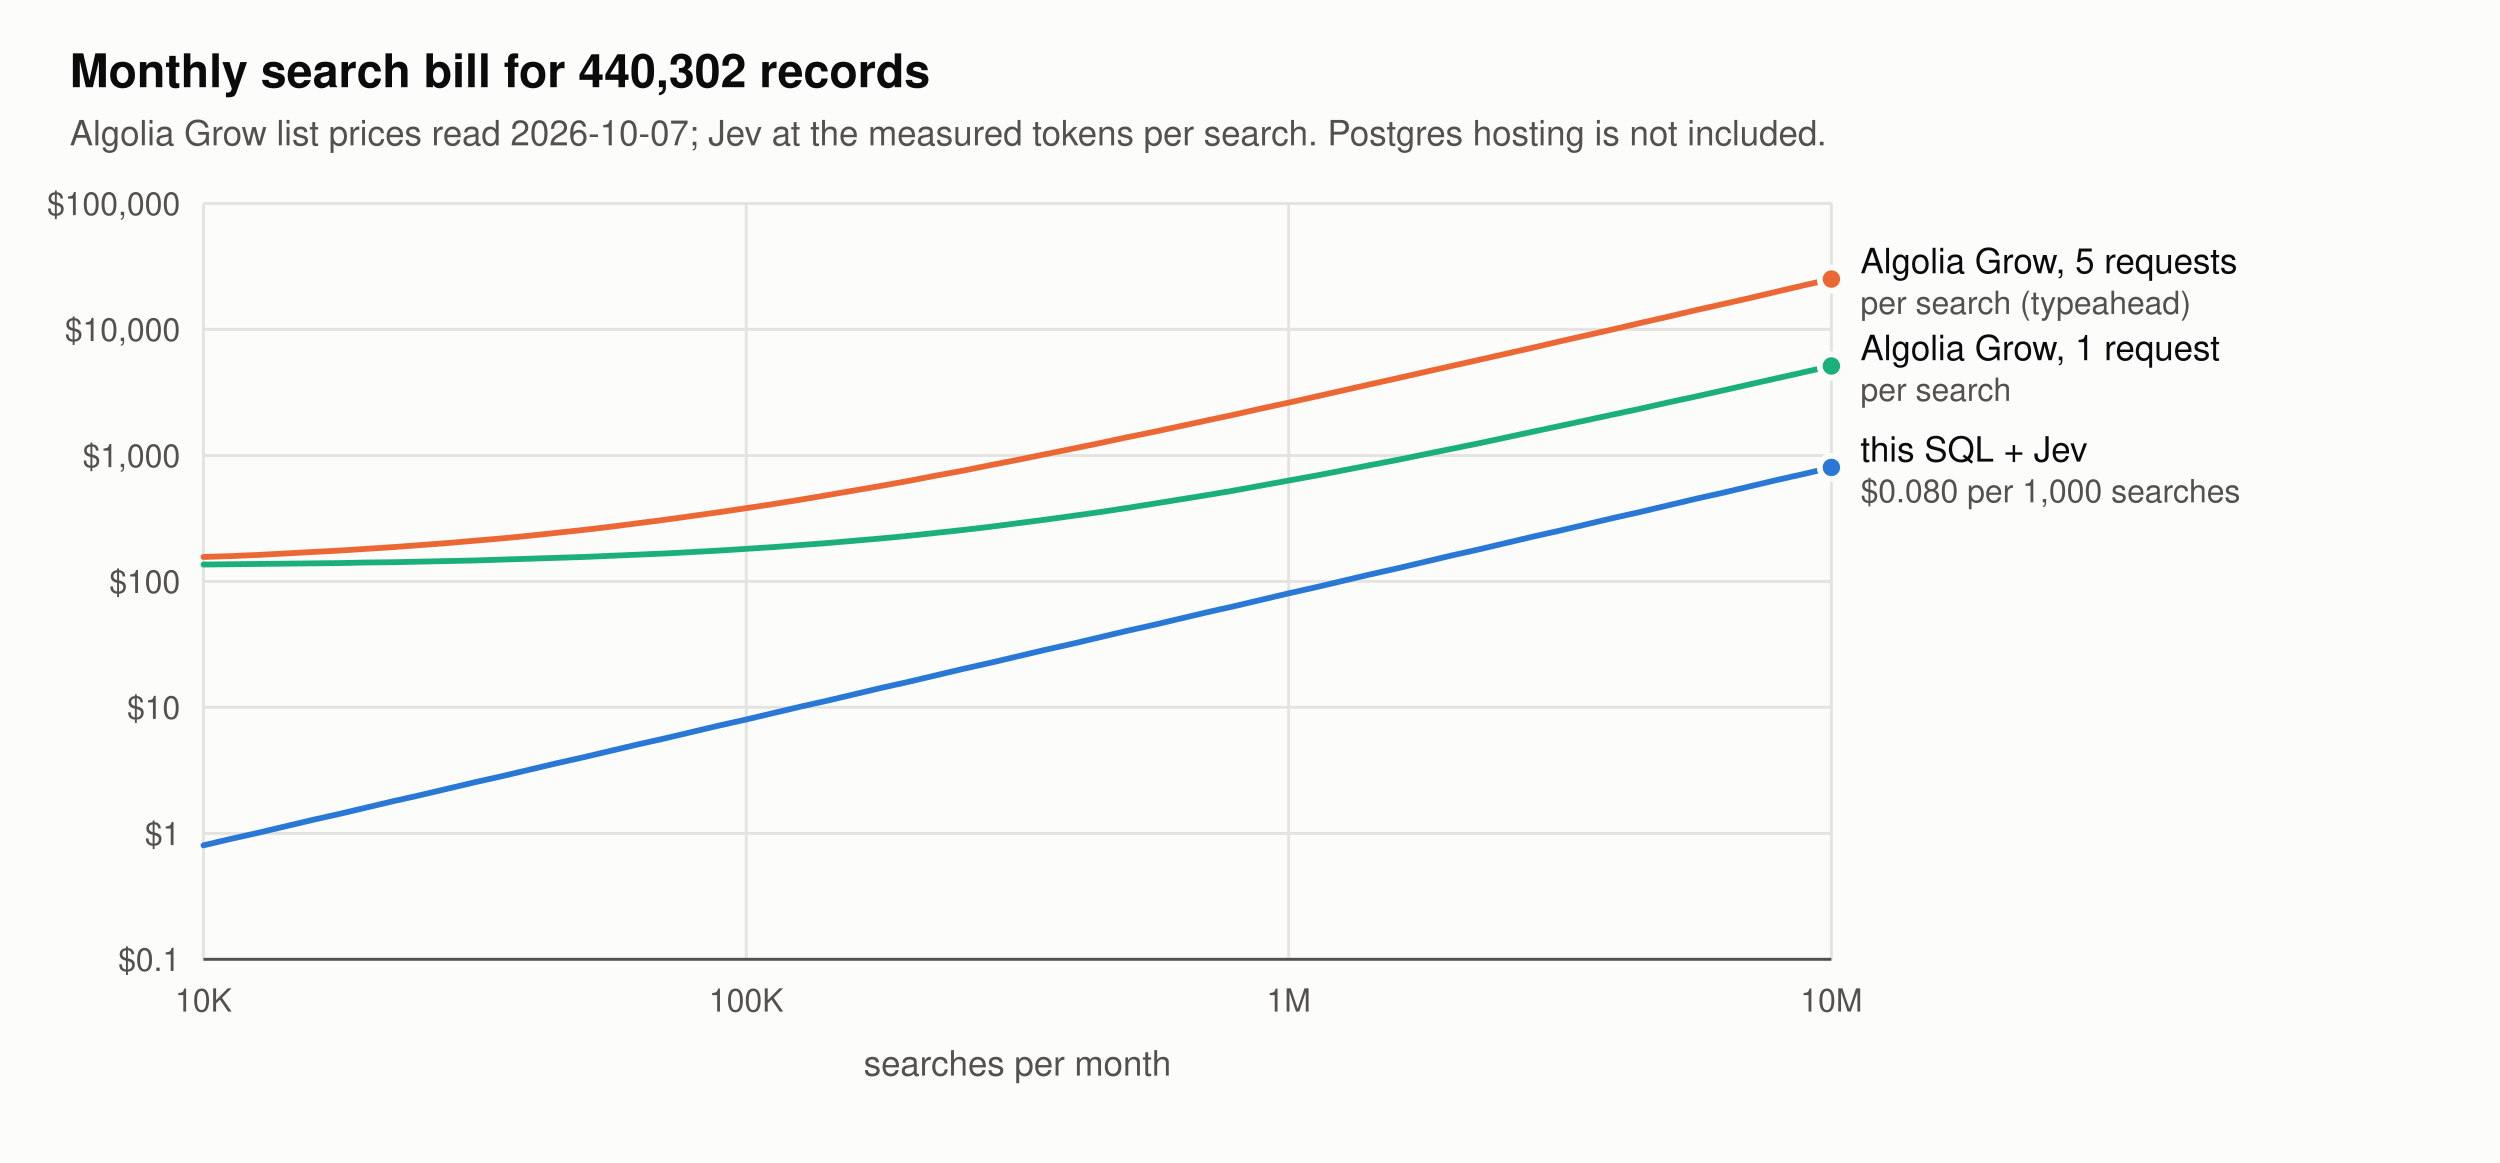
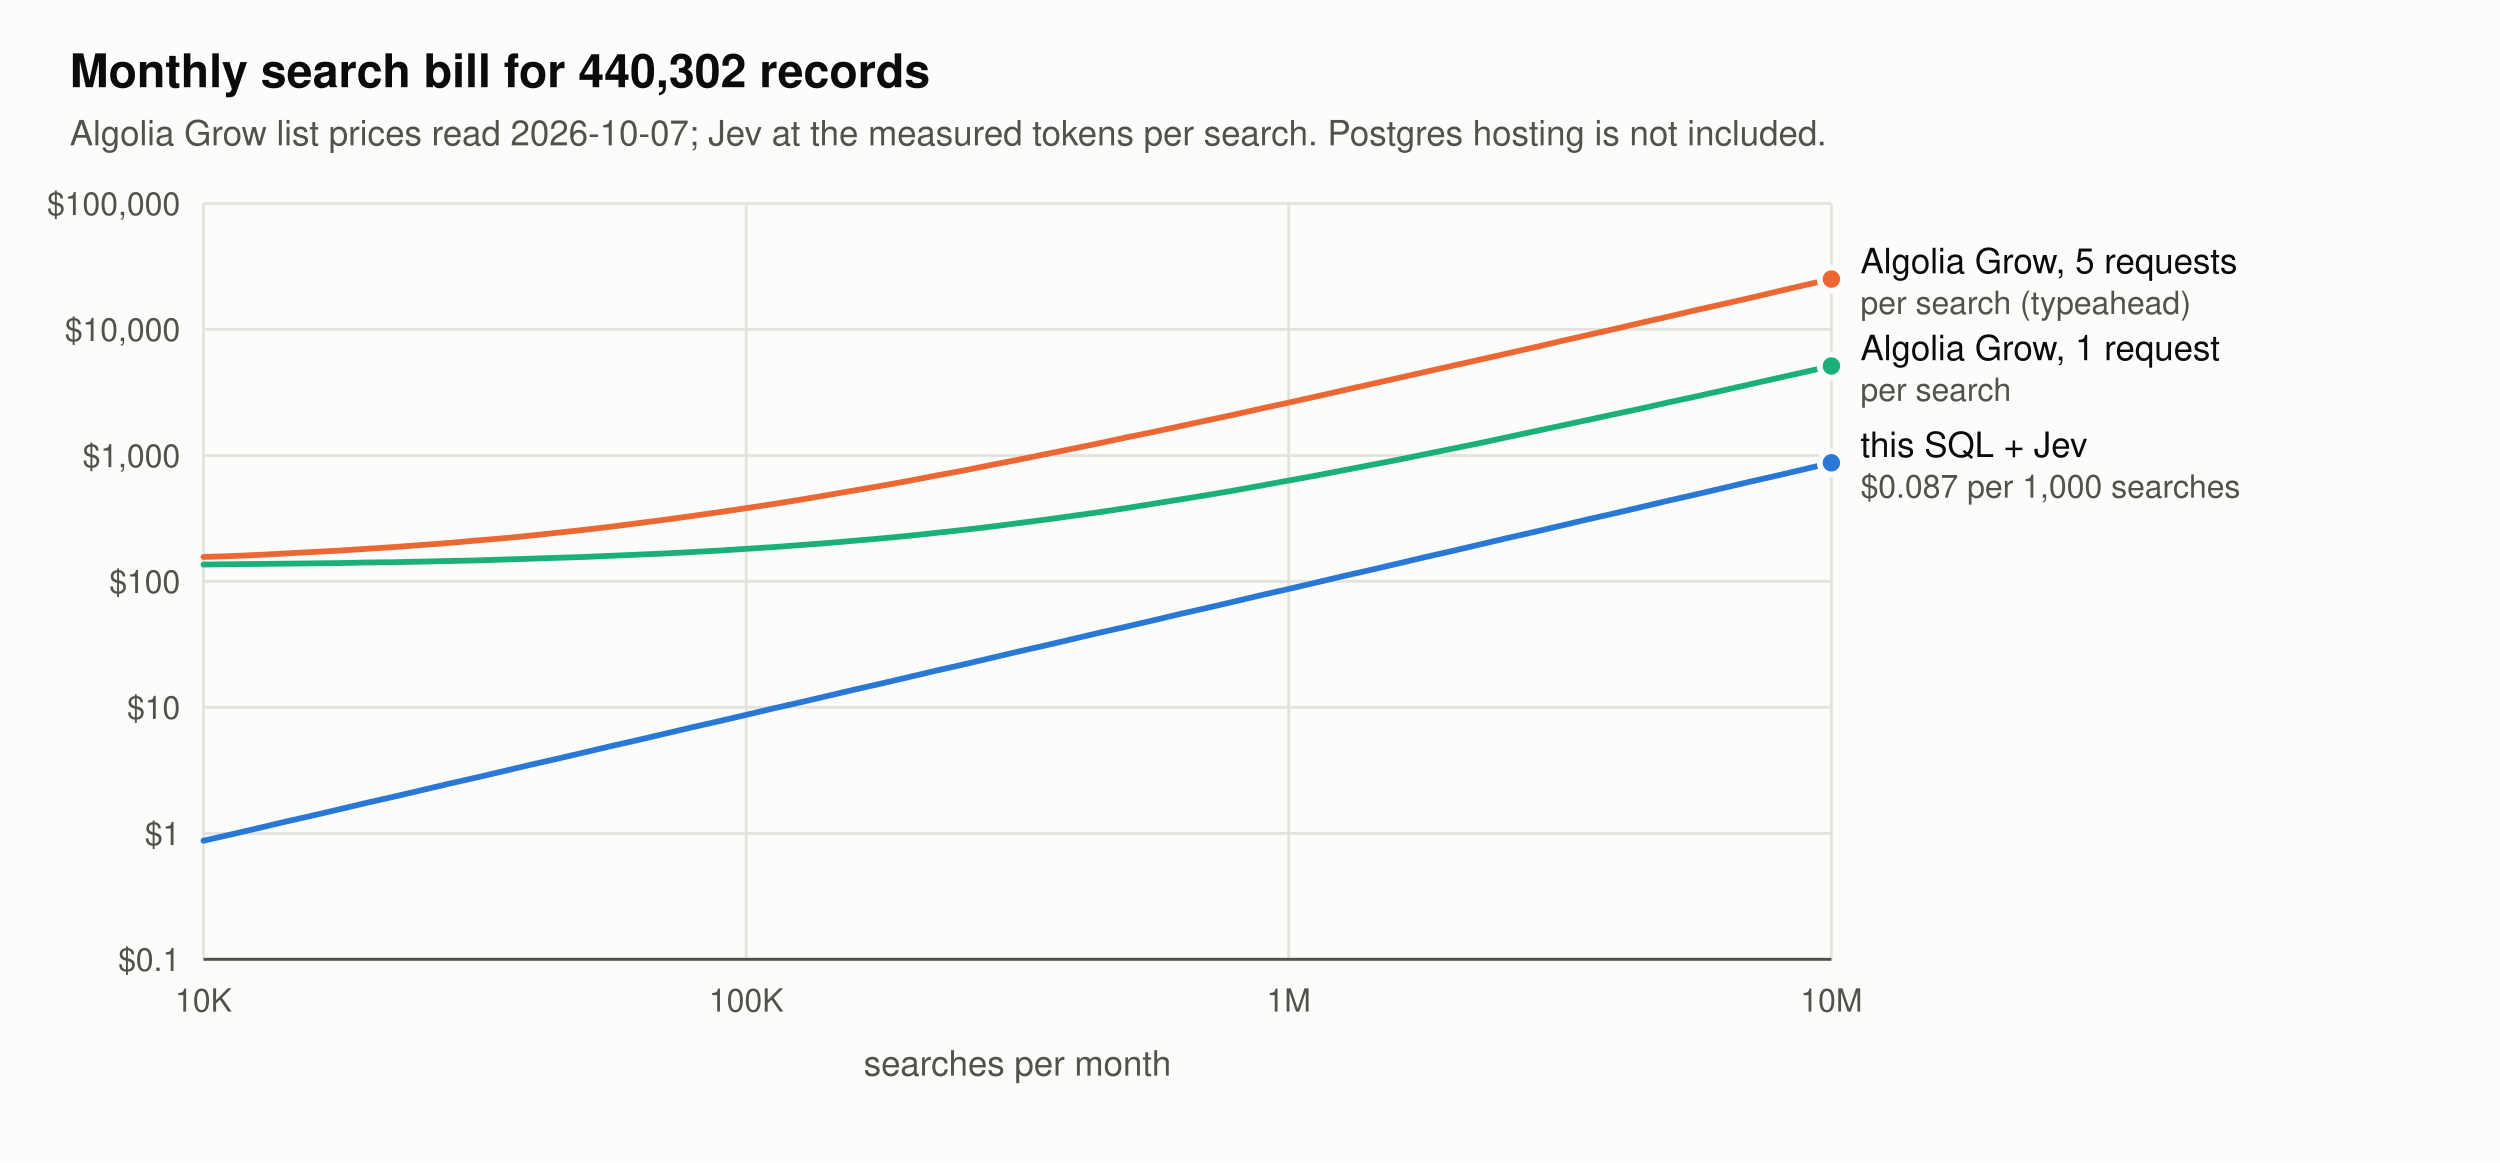
<svg xmlns="http://www.w3.org/2000/svg" width="860" height="400" viewBox="0 0 860 400" role="img" font-family="-apple-system, 'Segoe UI', Helvetica, Arial, sans-serif">
  <rect width="860" height="400" fill="#fcfcfb" />
  <text x="24.0" y="30.0" font-size="16" fill="#0b0b0b" font-weight="600">Monthly search bill for 440,302 records</text>
  <text x="24.0" y="50.0" font-size="12" fill="#52514e">Algolia Grow list prices read 2026-10-07; Jev at the measured tokens per search. Postgres hosting is not included.</text>
  <line x1="70.0" y1="330.0" x2="630.0" y2="330.0" stroke="#e4e3df" stroke-width="1" />
  <text x="62.0" y="334.0" font-size="11" fill="#52514e" text-anchor="end">$0.1</text>
  <line x1="70.0" y1="286.7" x2="630.0" y2="286.7" stroke="#e4e3df" stroke-width="1" />
  <text x="62.0" y="290.7" font-size="11" fill="#52514e" text-anchor="end">$1</text>
  <line x1="70.0" y1="243.3" x2="630.0" y2="243.3" stroke="#e4e3df" stroke-width="1" />
  <text x="62.0" y="247.3" font-size="11" fill="#52514e" text-anchor="end">$10</text>
  <line x1="70.0" y1="200.0" x2="630.0" y2="200.0" stroke="#e4e3df" stroke-width="1" />
  <text x="62.0" y="204.0" font-size="11" fill="#52514e" text-anchor="end">$100</text>
  <line x1="70.0" y1="156.7" x2="630.0" y2="156.7" stroke="#e4e3df" stroke-width="1" />
  <text x="62.0" y="160.7" font-size="11" fill="#52514e" text-anchor="end">$1,000</text>
  <line x1="70.0" y1="113.3" x2="630.0" y2="113.3" stroke="#e4e3df" stroke-width="1" />
  <text x="62.0" y="117.3" font-size="11" fill="#52514e" text-anchor="end">$10,000</text>
  <line x1="70.0" y1="70.0" x2="630.0" y2="70.0" stroke="#e4e3df" stroke-width="1" />
  <text x="62.0" y="74.0" font-size="11" fill="#52514e" text-anchor="end">$100,000</text>
  <line x1="70.0" y1="70.0" x2="70.0" y2="330.0" stroke="#e4e3df" stroke-width="1" />
  <text x="70.0" y="348.0" font-size="11" fill="#52514e" text-anchor="middle">10K</text>
  <line x1="256.7" y1="70.0" x2="256.7" y2="330.0" stroke="#e4e3df" stroke-width="1" />
  <text x="256.7" y="348.0" font-size="11" fill="#52514e" text-anchor="middle">100K</text>
  <line x1="443.3" y1="70.0" x2="443.3" y2="330.0" stroke="#e4e3df" stroke-width="1" />
  <text x="443.3" y="348.0" font-size="11" fill="#52514e" text-anchor="middle">1M</text>
  <line x1="630.0" y1="70.0" x2="630.0" y2="330.0" stroke="#e4e3df" stroke-width="1" />
  <text x="630.0" y="348.0" font-size="11" fill="#52514e" text-anchor="middle">10M</text>
  <text x="350.0" y="370.0" font-size="12" fill="#52514e" text-anchor="middle">searches per month</text>
  <path d="M70.0,191.6L79.3,191.3L88.7,190.9L98.0,190.4L107.3,189.9L116.7,189.4L126.0,188.8L135.3,188.2L144.7,187.5L154.0,186.8L163.3,186.0L172.7,185.2L182.0,184.3L191.3,183.3L200.7,182.3L210.0,181.2L219.3,180.0L228.7,178.8L238.0,177.5L247.3,176.2L256.7,174.8L266.0,173.4L275.3,171.9L284.7,170.3L294.0,168.7L303.3,167.1L312.7,165.4L322.0,163.6L331.3,161.9L340.7,160.0L350.0,158.2L359.3,156.3L368.7,154.4L378.0,152.5L387.3,150.5L396.7,148.6L406.0,146.6L415.3,144.6L424.7,142.6L434.0,140.5L443.3,138.5L452.7,136.4L462.0,134.3L471.3,132.2L480.7,130.1L490.0,128.0L499.3,125.9L508.7,123.8L518.0,121.7L527.3,119.6L536.7,117.4L546.0,115.3L555.3,113.2L564.7,111.0L574.0,108.9L583.3,106.7L592.7,104.6L602.0,102.5L611.3,100.3L620.7,98.1L630.0,96.0" fill="none" stroke="#eb6834" stroke-width="2" stroke-linejoin="round" stroke-linecap="round" />
  <circle cx="630.0" cy="96.0" r="4" fill="#eb6834" stroke="#fcfcfb" stroke-width="2" />
  <text x="640.0" y="94.0" font-size="12" fill="#0b0b0b">Algolia Grow, 5 requests</text>
  <text x="640.0" y="108.0" font-size="11" fill="#52514e">per search (typeahead)</text>
  <path d="M70.0,194.2L79.3,194.1L88.7,194.0L98.0,193.9L107.3,193.8L116.7,193.7L126.0,193.5L135.3,193.4L144.7,193.2L154.0,193.0L163.3,192.8L172.7,192.5L182.0,192.2L191.3,191.9L200.7,191.6L210.0,191.2L219.3,190.8L228.7,190.4L238.0,189.9L247.3,189.4L256.7,188.8L266.0,188.2L275.3,187.5L284.7,186.8L294.0,186.0L303.3,185.2L312.7,184.3L322.0,183.3L331.3,182.3L340.7,181.2L350.0,180.0L359.3,178.8L368.7,177.5L378.0,176.2L387.3,174.8L396.7,173.3L406.0,171.8L415.3,170.3L424.7,168.7L434.0,167.0L443.3,165.3L452.7,163.6L462.0,161.8L471.3,160.0L480.7,158.2L490.0,156.3L499.3,154.4L508.7,152.5L518.0,150.5L527.3,148.5L536.7,146.5L546.0,144.5L555.3,142.5L564.7,140.5L574.0,138.4L583.3,136.4L592.7,134.3L602.0,132.2L611.3,130.1L620.7,128.0L630.0,125.9" fill="none" stroke="#1baf7a" stroke-width="2" stroke-linejoin="round" stroke-linecap="round" />
  <circle cx="630.0" cy="125.9" r="4" fill="#1baf7a" stroke="#fcfcfb" stroke-width="2" />
  <text x="640.0" y="123.9" font-size="12" fill="#0b0b0b">Algolia Grow, 1 request</text>
  <text x="640.0" y="137.9" font-size="11" fill="#52514e">per search</text>
-   <path d="M70.0,290.8L79.3,288.6L88.7,286.5L98.0,284.3L107.3,282.1L116.7,280.0L126.0,277.8L135.3,275.6L144.7,273.5L154.0,271.3L163.3,269.1L172.7,267.0L182.0,264.8L191.3,262.6L200.7,260.5L210.0,258.3L219.3,256.1L228.7,254.0L238.0,251.8L247.3,249.6L256.7,247.5L266.0,245.3L275.3,243.1L284.7,241.0L294.0,238.8L303.3,236.6L312.7,234.5L322.0,232.3L331.3,230.1L340.7,228.0L350.0,225.8L359.3,223.6L368.7,221.5L378.0,219.3L387.3,217.1L396.7,215.0L406.0,212.8L415.3,210.6L424.7,208.5L434.0,206.3L443.3,204.1L452.7,202.0L462.0,199.8L471.3,197.6L480.7,195.5L490.0,193.3L499.3,191.1L508.7,189.0L518.0,186.8L527.3,184.6L536.7,182.5L546.0,180.3L555.3,178.1L564.7,176.0L574.0,173.8L583.3,171.6L592.7,169.5L602.0,167.3L611.3,165.1L620.7,163.0L630.0,160.8" fill="none" stroke="#2a78d6" stroke-width="2" stroke-linejoin="round" stroke-linecap="round" />
-   <circle cx="630.0" cy="160.8" r="4" fill="#2a78d6" stroke="#fcfcfb" stroke-width="2" />
-   <text x="640.0" y="158.8" font-size="12" fill="#0b0b0b">this SQL + Jev</text>
-   <text x="640.0" y="172.8" font-size="11" fill="#52514e">$0.080 per 1,000 searches</text>
+   <path d="M70.0,289.2L79.3,287.1L88.7,284.9L98.0,282.7L107.3,280.6L116.7,278.4L126.0,276.2L135.3,274.1L144.7,271.9L154.0,269.7L163.3,267.6L172.7,265.4L182.0,263.2L191.3,261.1L200.7,258.9L210.0,256.7L219.3,254.6L228.7,252.4L238.0,250.2L247.3,248.1L256.7,245.9L266.0,243.7L275.3,241.6L284.7,239.4L294.0,237.2L303.3,235.1L312.7,232.9L322.0,230.7L331.3,228.6L340.7,226.4L350.0,224.2L359.3,222.1L368.7,219.9L378.0,217.7L387.3,215.6L396.7,213.4L406.0,211.2L415.3,209.1L424.7,206.9L434.0,204.7L443.3,202.6L452.7,200.4L462.0,198.2L471.3,196.1L480.7,193.9L490.0,191.7L499.3,189.6L508.7,187.4L518.0,185.2L527.3,183.1L536.7,180.9L546.0,178.7L555.3,176.6L564.7,174.4L574.0,172.2L583.3,170.1L592.7,167.9L602.0,165.7L611.3,163.6L620.7,161.4L630.0,159.2" fill="none" stroke="#2a78d6" stroke-width="2" stroke-linejoin="round" stroke-linecap="round" />
+   <circle cx="630.0" cy="159.2" r="4" fill="#2a78d6" stroke="#fcfcfb" stroke-width="2" />
+   <text x="640.0" y="157.2" font-size="12" fill="#0b0b0b">this SQL + Jev</text>
+   <text x="640.0" y="171.2" font-size="11" fill="#52514e">$0.087 per 1,000 searches</text>
  <line x1="70.0" y1="330.0" x2="630.0" y2="330.0" stroke="#52514e" stroke-width="1" />
</svg>
